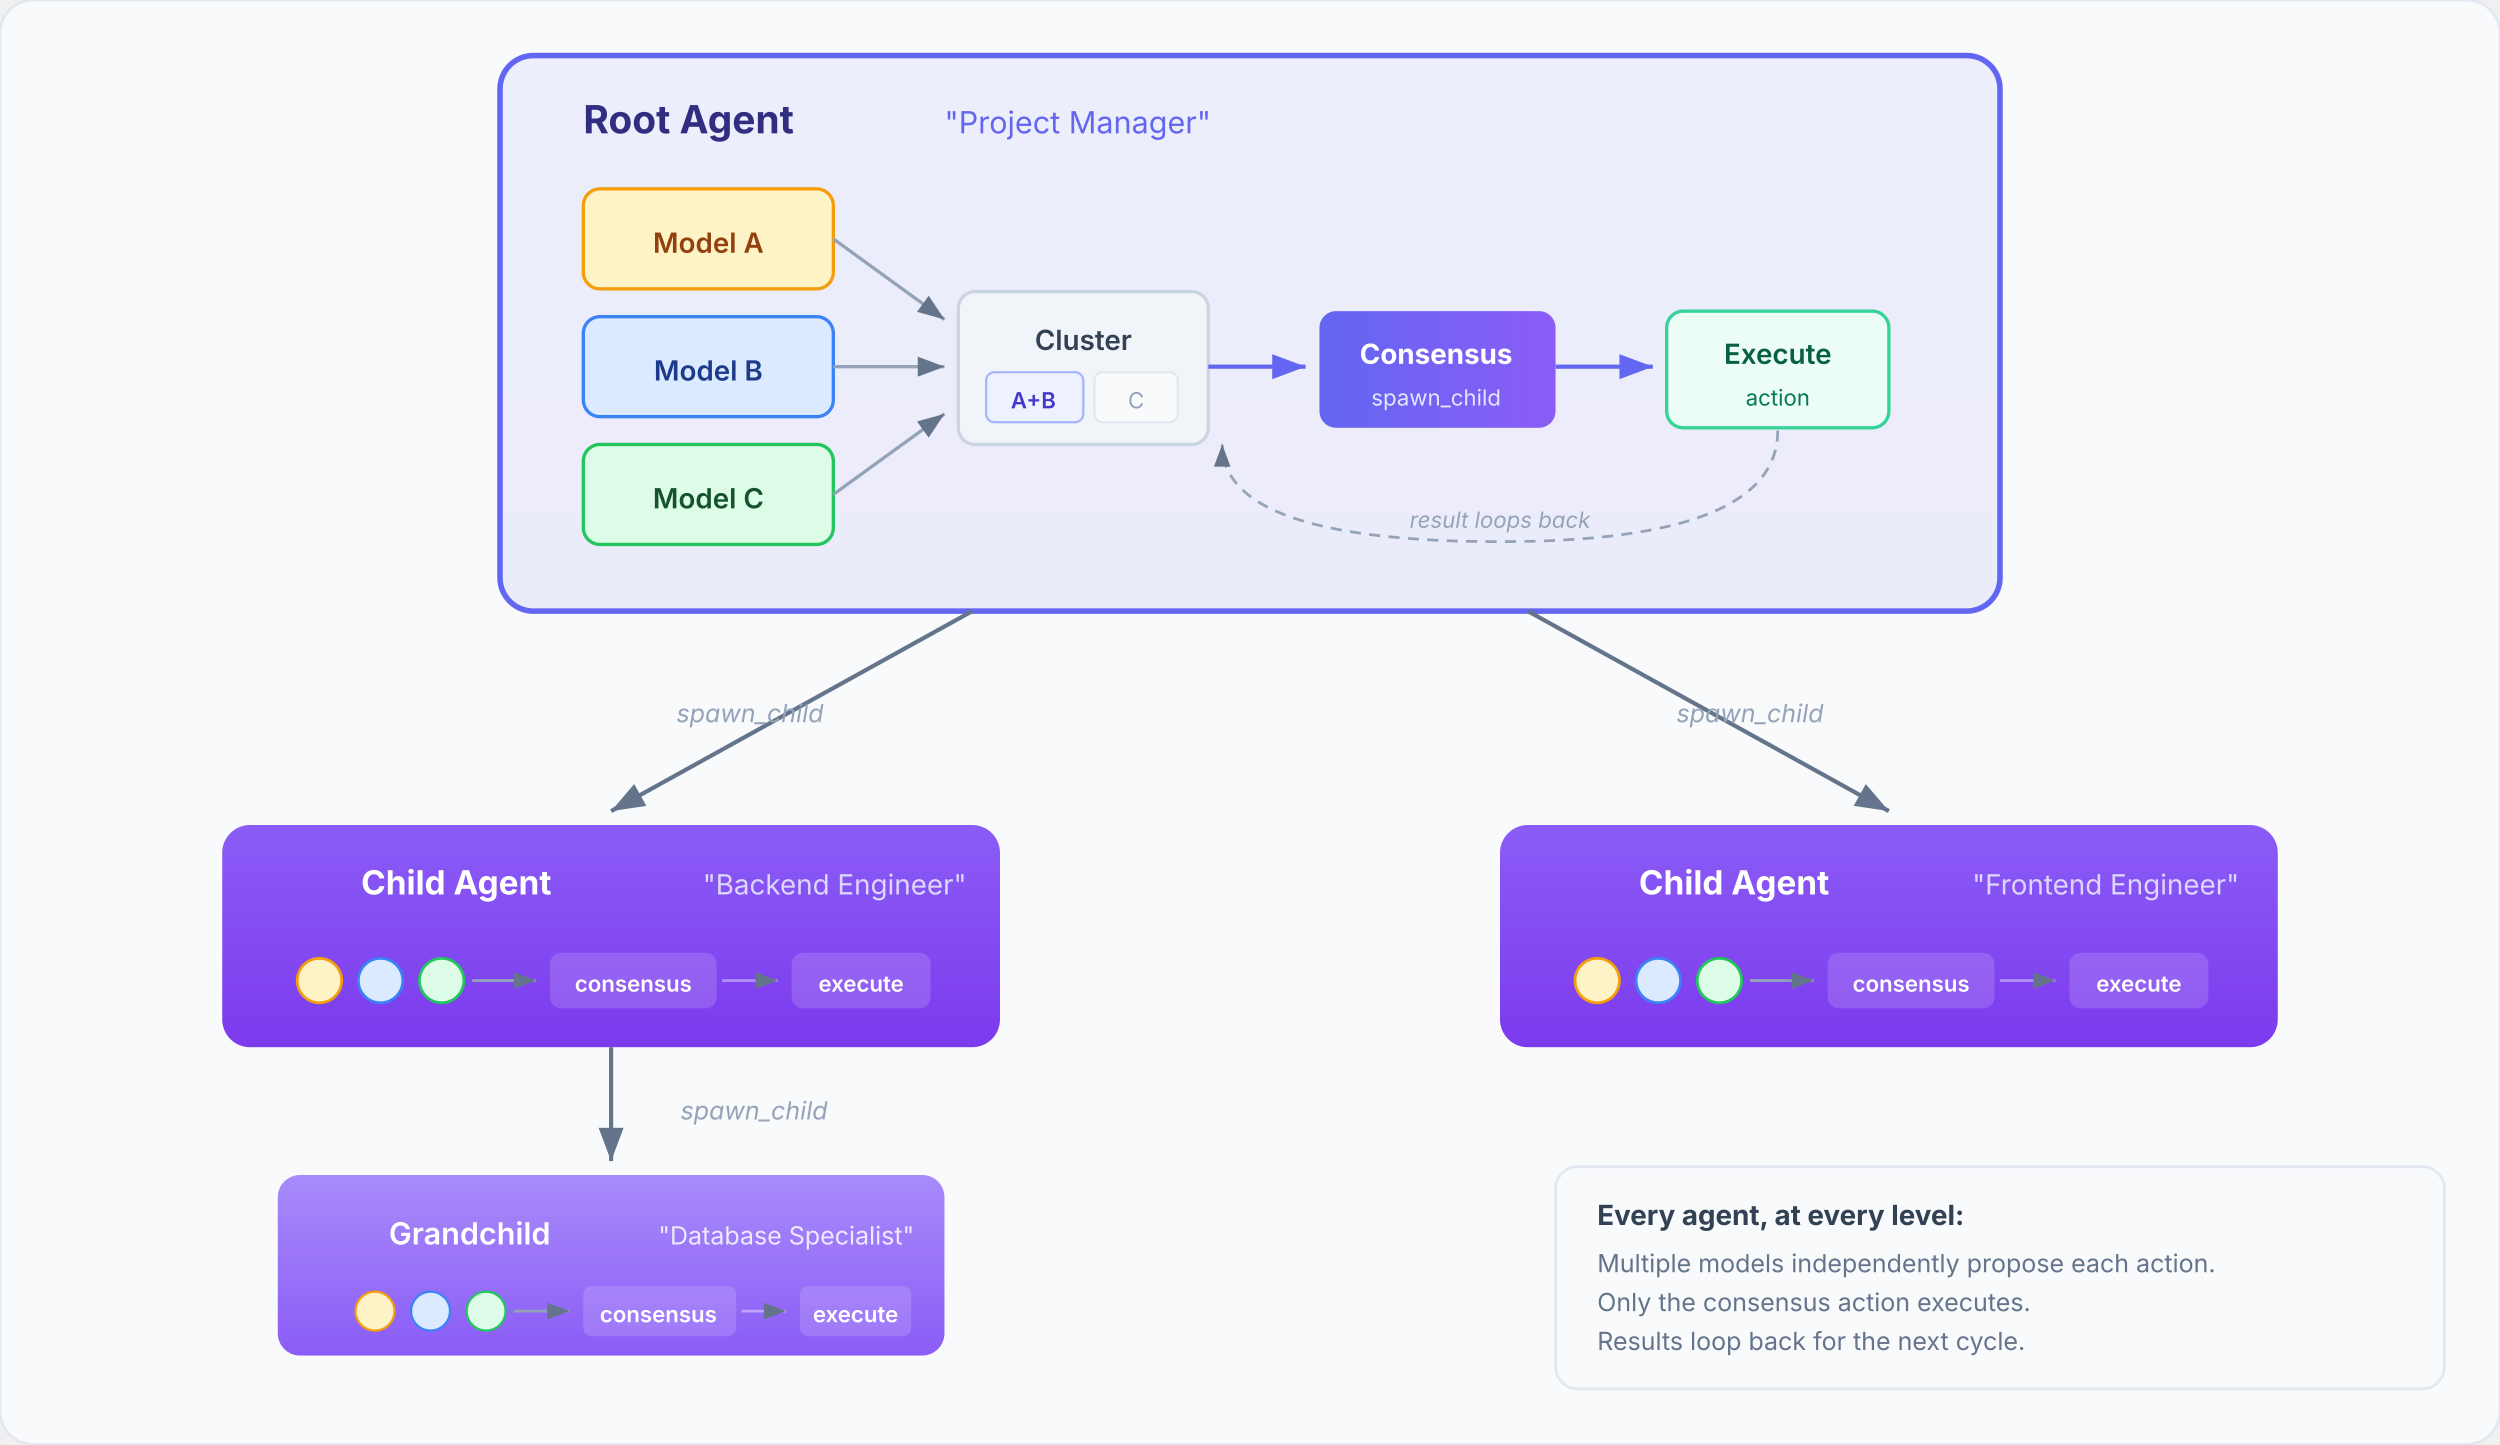
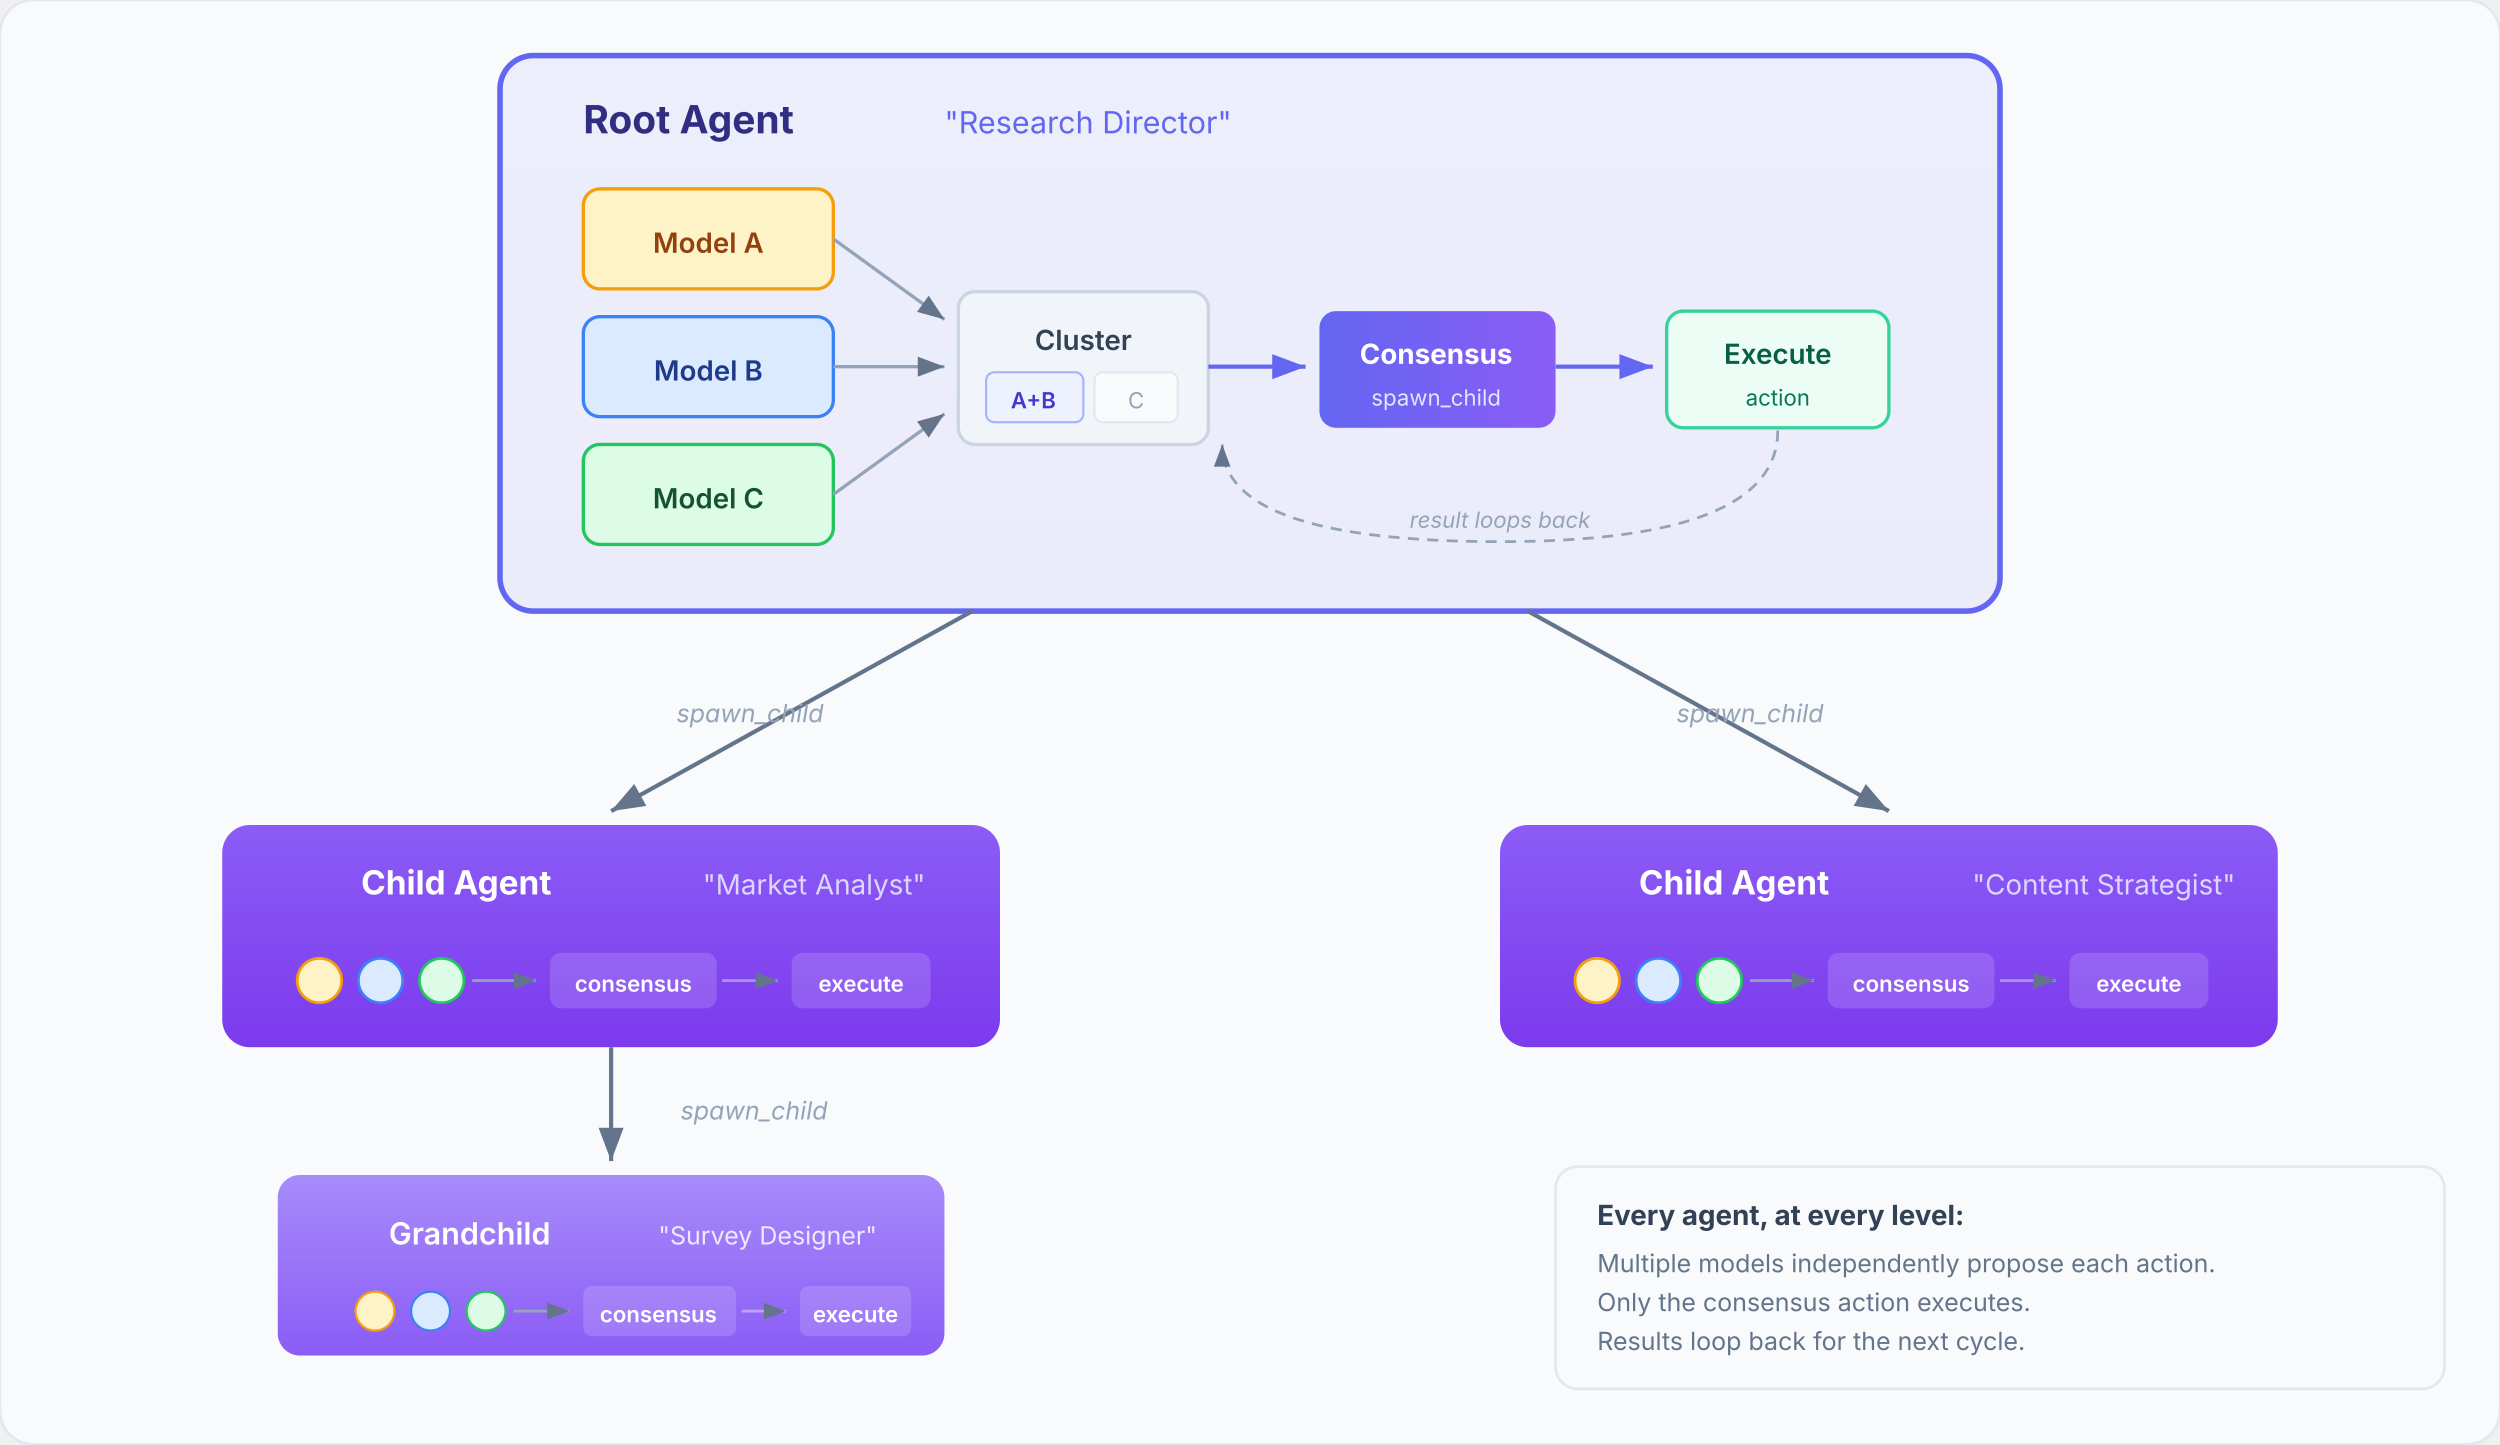
<svg xmlns="http://www.w3.org/2000/svg" viewBox="0 0 900 520" font-family="system-ui, -apple-system, sans-serif">
  <defs>
    <marker id="h-arr" markerWidth="8" markerHeight="6" refX="8" refY="3" orient="auto">
      <path d="M0,0 L8,3 L0,6 Z" fill="#64748b" />
    </marker>
    <marker id="h-arr-accent" markerWidth="8" markerHeight="6" refX="8" refY="3" orient="auto">
      <path d="M0,0 L8,3 L0,6 Z" fill="#6366f1" />
    </marker>
    <linearGradient id="h-root" x1="0" y1="0" x2="0" y2="1">
      <stop offset="0%" stop-color="#6366f1" />
      <stop offset="100%" stop-color="#4f46e5" />
    </linearGradient>
    <linearGradient id="h-child" x1="0" y1="0" x2="0" y2="1">
      <stop offset="0%" stop-color="#8b5cf6" />
      <stop offset="100%" stop-color="#7c3aed" />
    </linearGradient>
    <linearGradient id="h-grand" x1="0" y1="0" x2="0" y2="1">
      <stop offset="0%" stop-color="#a78bfa" />
      <stop offset="100%" stop-color="#8b5cf6" />
    </linearGradient>
    <linearGradient id="h-winner" x1="0" y1="0" x2="1" y2="0">
      <stop offset="0%" stop-color="#6366f1" />
      <stop offset="100%" stop-color="#8b5cf6" />
    </linearGradient>
  </defs>
  <rect width="900" height="520" rx="12" fill="#f8fafc" stroke="#e2e8f0" stroke-width="1" />
  <rect x="180" y="20" width="540" height="200" rx="12" fill="url(#h-root)" opacity="0.08" />
  <rect x="180" y="20" width="540" height="200" rx="12" fill="none" stroke="#6366f1" stroke-width="2" />
  <text x="210" y="48" font-size="14" font-weight="700" fill="#312e81">Root Agent</text>
-   <text x="340" y="48" font-size="11" fill="#6366f1">"Project Manager"</text>
+   <text x="340" y="48" font-size="11" fill="#6366f1">"Research Director"</text>
  <rect x="210" y="68" width="90" height="36" rx="6" fill="#fef3c7" stroke="#f59e0b" stroke-width="1.2" />
  <text x="255" y="91" text-anchor="middle" font-size="10" font-weight="600" fill="#92400e">Model A</text>
  <rect x="210" y="114" width="90" height="36" rx="6" fill="#dbeafe" stroke="#3b82f6" stroke-width="1.2" />
  <text x="255" y="137" text-anchor="middle" font-size="10" font-weight="600" fill="#1e3a8a">Model B</text>
  <rect x="210" y="160" width="90" height="36" rx="6" fill="#dcfce7" stroke="#22c55e" stroke-width="1.2" />
  <text x="255" y="183" text-anchor="middle" font-size="10" font-weight="600" fill="#14532d">Model C</text>
  <line x1="300" y1="86" x2="340" y2="115" stroke="#94a3b8" stroke-width="1.2" marker-end="url(#h-arr)" />
  <line x1="300" y1="132" x2="340" y2="132" stroke="#94a3b8" stroke-width="1.2" marker-end="url(#h-arr)" />
  <line x1="300" y1="178" x2="340" y2="149" stroke="#94a3b8" stroke-width="1.2" marker-end="url(#h-arr)" />
  <rect x="345" y="105" width="90" height="55" rx="6" fill="#f1f5f9" stroke="#cbd5e1" stroke-width="1.2" />
  <text x="390" y="126" text-anchor="middle" font-size="10" font-weight="600" fill="#334155">Cluster</text>
  <rect x="355" y="134" width="35" height="18" rx="3" fill="#eef2ff" stroke="#a5b4fc" stroke-width="0.8" />
  <text x="372" y="147" text-anchor="middle" font-size="8" font-weight="600" fill="#4338ca">A+B</text>
  <rect x="394" y="134" width="30" height="18" rx="3" fill="#f8fafc" stroke="#e2e8f0" stroke-width="0.8" />
  <text x="409" y="147" text-anchor="middle" font-size="8" fill="#94a3b8">C</text>
  <line x1="435" y1="132" x2="470" y2="132" stroke="#6366f1" stroke-width="1.5" marker-end="url(#h-arr-accent)" />
  <rect x="475" y="112" width="85" height="42" rx="6" fill="url(#h-winner)" />
  <text x="517" y="131" text-anchor="middle" font-size="10" font-weight="700" fill="white">Consensus</text>
  <text x="517" y="146" text-anchor="middle" font-size="8" fill="#e0e7ff">spawn_child</text>
  <line x1="560" y1="132" x2="595" y2="132" stroke="#6366f1" stroke-width="1.5" marker-end="url(#h-arr-accent)" />
  <rect x="600" y="112" width="80" height="42" rx="6" fill="#ecfdf5" stroke="#34d399" stroke-width="1.2" />
  <text x="640" y="131" text-anchor="middle" font-size="10" font-weight="600" fill="#065f46">Execute</text>
  <text x="640" y="146" text-anchor="middle" font-size="8" fill="#047857">action</text>
  <path d="M 640,155 Q 640,195 540,195 Q 440,195 440,160" fill="none" stroke="#94a3b8" stroke-width="1" stroke-dasharray="4,3" marker-end="url(#h-arr)" />
  <text x="540" y="190" text-anchor="middle" font-size="8" fill="#94a3b8" font-style="italic">result loops back</text>
  <line x1="350" y1="220" x2="220" y2="292" stroke="#64748b" stroke-width="1.5" marker-end="url(#h-arr)" />
  <line x1="550" y1="220" x2="680" y2="292" stroke="#64748b" stroke-width="1.5" marker-end="url(#h-arr)" />
  <text x="270" y="260" text-anchor="middle" font-size="9" fill="#94a3b8" font-style="italic">spawn_child</text>
  <text x="630" y="260" text-anchor="middle" font-size="9" fill="#94a3b8" font-style="italic">spawn_child</text>
  <rect x="80" y="297" width="280" height="80" rx="10" fill="url(#h-child)" />
  <text x="130" y="322" font-size="12" font-weight="700" fill="white">Child Agent</text>
-   <text x="253" y="322" font-size="10" fill="#ddd6fe">"Backend Engineer"</text>
+   <text x="253" y="322" font-size="10" fill="#ddd6fe">"Market Analyst"</text>
  <circle cx="115" cy="353" r="8" fill="#fef3c7" stroke="#f59e0b" stroke-width="1" />
  <circle cx="137" cy="353" r="8" fill="#dbeafe" stroke="#3b82f6" stroke-width="1" />
  <circle cx="159" cy="353" r="8" fill="#dcfce7" stroke="#22c55e" stroke-width="1" />
  <line x1="170" y1="353" x2="193" y2="353" stroke="#94a3b8" stroke-width="1" marker-end="url(#h-arr)" />
  <rect x="198" y="343" width="60" height="20" rx="4" fill="rgba(255,255,255,0.15)" />
  <text x="228" y="357" text-anchor="middle" font-size="8" font-weight="600" fill="white">consensus</text>
  <line x1="260" y1="353" x2="280" y2="353" stroke="rgba(255,255,255,0.4)" stroke-width="1" marker-end="url(#h-arr)" />
  <rect x="285" y="343" width="50" height="20" rx="4" fill="rgba(255,255,255,0.15)" />
  <text x="310" y="357" text-anchor="middle" font-size="8" font-weight="600" fill="white">execute</text>
  <rect x="540" y="297" width="280" height="80" rx="10" fill="url(#h-child)" />
  <text x="590" y="322" font-size="12" font-weight="700" fill="white">Child Agent</text>
-   <text x="710" y="322" font-size="10" fill="#ddd6fe">"Frontend Engineer"</text>
+   <text x="710" y="322" font-size="10" fill="#ddd6fe">"Content Strategist"</text>
  <circle cx="575" cy="353" r="8" fill="#fef3c7" stroke="#f59e0b" stroke-width="1" />
  <circle cx="597" cy="353" r="8" fill="#dbeafe" stroke="#3b82f6" stroke-width="1" />
  <circle cx="619" cy="353" r="8" fill="#dcfce7" stroke="#22c55e" stroke-width="1" />
  <line x1="630" y1="353" x2="653" y2="353" stroke="#94a3b8" stroke-width="1" marker-end="url(#h-arr)" />
  <rect x="658" y="343" width="60" height="20" rx="4" fill="rgba(255,255,255,0.15)" />
  <text x="688" y="357" text-anchor="middle" font-size="8" font-weight="600" fill="white">consensus</text>
  <line x1="720" y1="353" x2="740" y2="353" stroke="rgba(255,255,255,0.4)" stroke-width="1" marker-end="url(#h-arr)" />
  <rect x="745" y="343" width="50" height="20" rx="4" fill="rgba(255,255,255,0.15)" />
  <text x="770" y="357" text-anchor="middle" font-size="8" font-weight="600" fill="white">execute</text>
  <line x1="220" y1="377" x2="220" y2="418" stroke="#64748b" stroke-width="1.5" marker-end="url(#h-arr)" />
  <text x="245" y="403" font-size="9" fill="#94a3b8" font-style="italic">spawn_child</text>
  <rect x="100" y="423" width="240" height="65" rx="8" fill="url(#h-grand)" />
  <text x="140" y="448" font-size="11" font-weight="600" fill="white">Grandchild</text>
-   <text x="237" y="448" font-size="9" fill="#ede9fe">"Database Specialist"</text>
+   <text x="237" y="448" font-size="9" fill="#ede9fe">"Survey Designer"</text>
  <circle cx="135" cy="472" r="7" fill="#fef3c7" stroke="#f59e0b" stroke-width="0.8" />
  <circle cx="155" cy="472" r="7" fill="#dbeafe" stroke="#3b82f6" stroke-width="0.8" />
  <circle cx="175" cy="472" r="7" fill="#dcfce7" stroke="#22c55e" stroke-width="0.8" />
  <line x1="185" y1="472" x2="205" y2="472" stroke="#94a3b8" stroke-width="1" marker-end="url(#h-arr)" />
  <rect x="210" y="463" width="55" height="18" rx="3" fill="rgba(255,255,255,0.15)" />
  <text x="237" y="476" text-anchor="middle" font-size="8" font-weight="600" fill="white">consensus</text>
  <line x1="267" y1="472" x2="283" y2="472" stroke="rgba(255,255,255,0.4)" stroke-width="1" marker-end="url(#h-arr)" />
  <rect x="288" y="463" width="40" height="18" rx="3" fill="rgba(255,255,255,0.15)" />
  <text x="308" y="476" text-anchor="middle" font-size="8" font-weight="600" fill="white">execute</text>
  <rect x="560" y="420" width="320" height="80" rx="8" fill="#f8fafc" stroke="#e2e8f0" stroke-width="1" />
  <text x="575" y="441" font-size="10" font-weight="700" fill="#334155">Every agent, at every level:</text>
  <text x="575" y="458" font-size="9" fill="#64748b">Multiple models independently propose each action.</text>
  <text x="575" y="472" font-size="9" fill="#64748b">Only the consensus action executes.</text>
  <text x="575" y="486" font-size="9" fill="#64748b">Results loop back for the next cycle.</text>
</svg>
